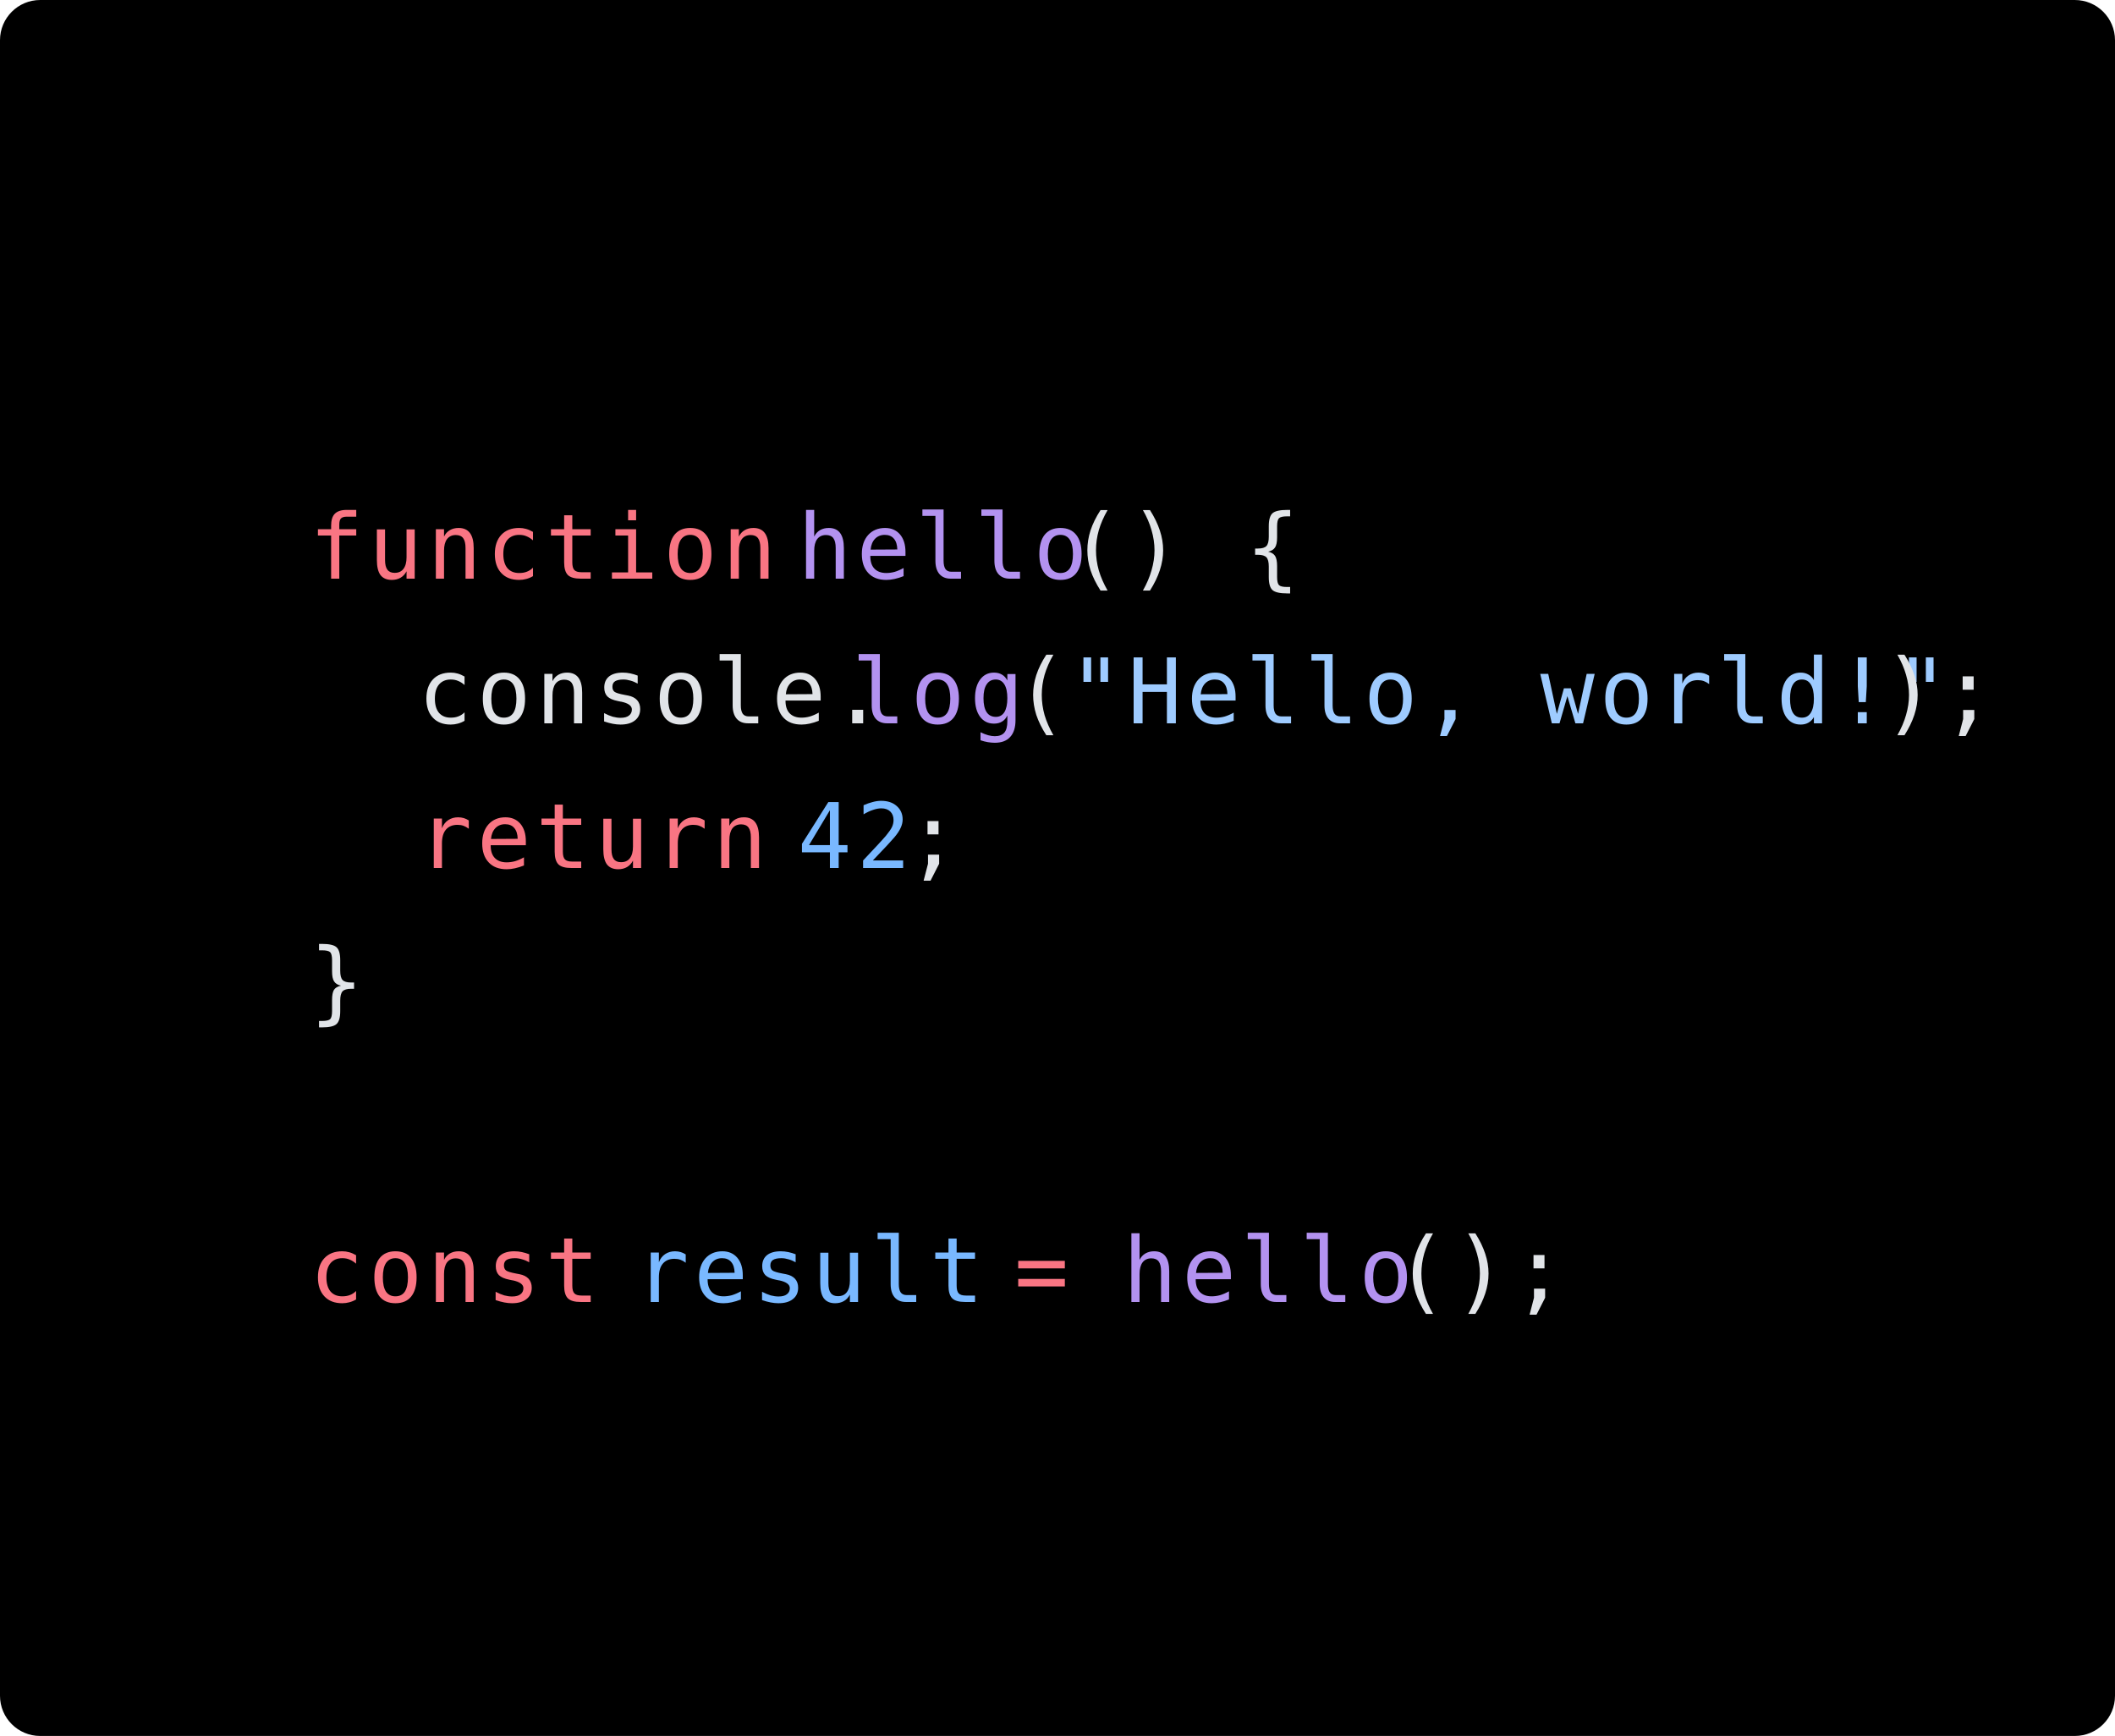
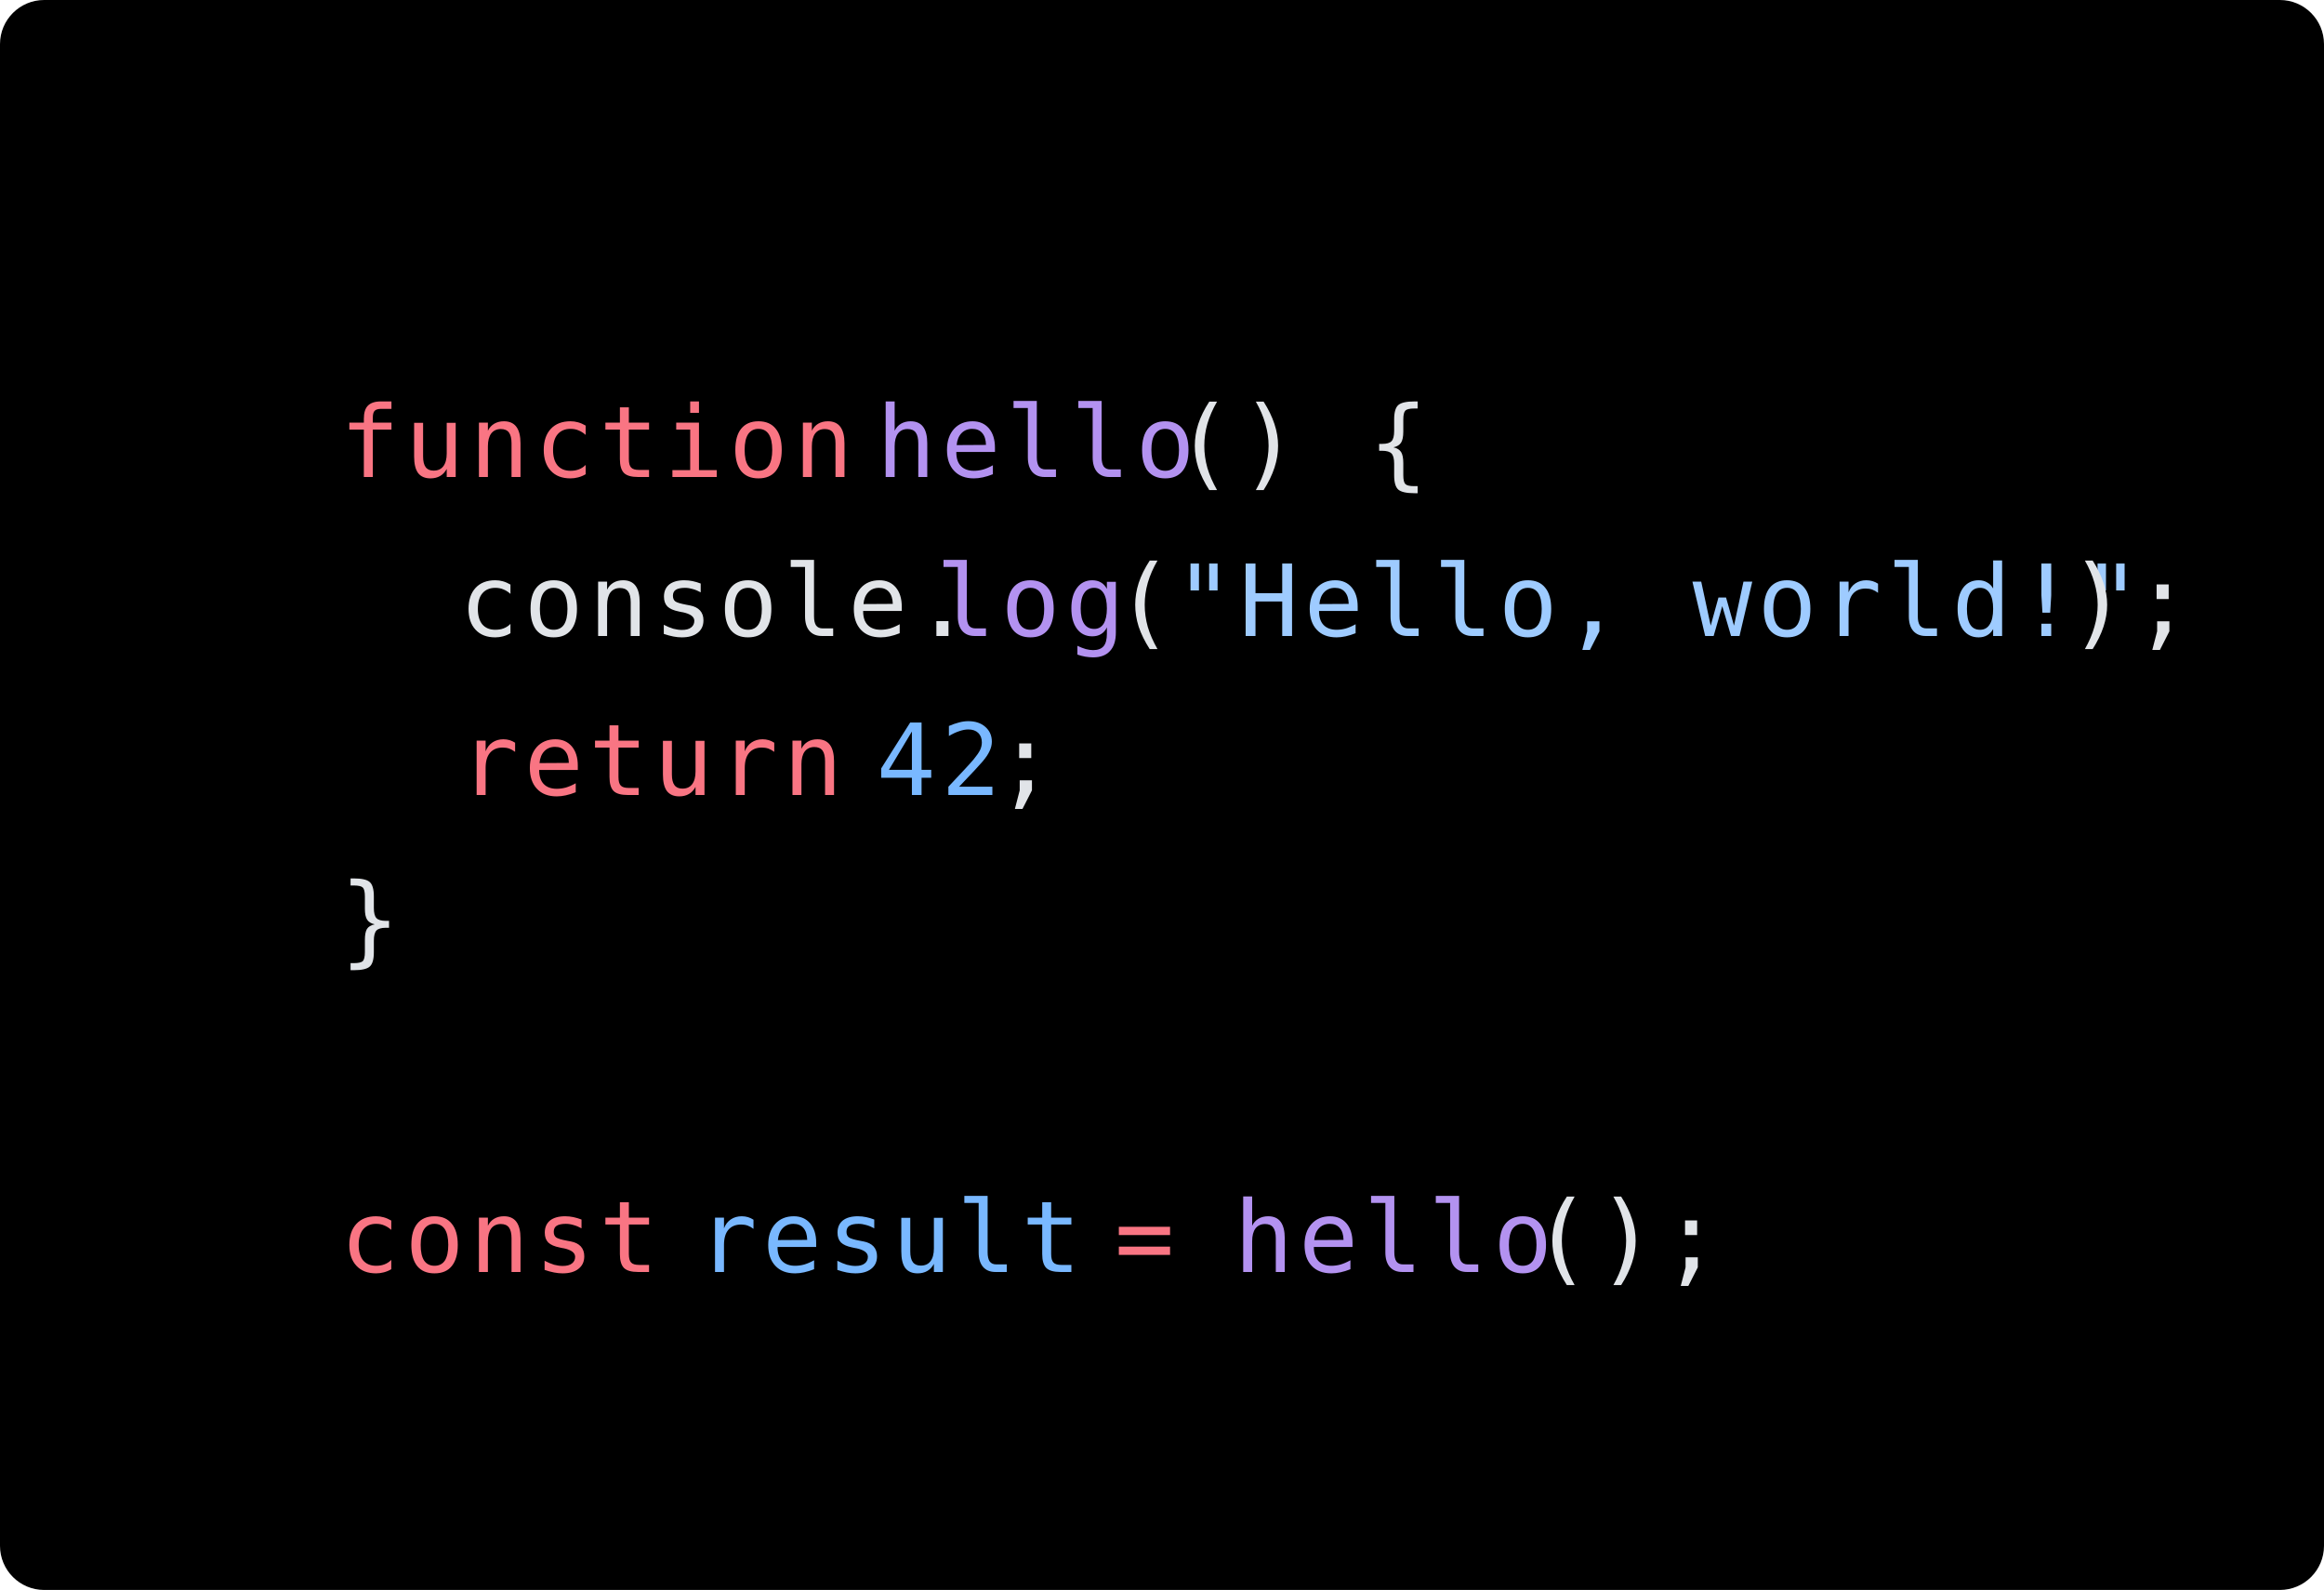
- <svg xmlns="http://www.w3.org/2000/svg" viewBox="0 0 210.531 172.8" width="210.531" height="172.8">
-   <rect id="bg" fill="#000" width="210.531" height="172.8" rx="4" />
-   <g id="tokens" transform="translate(30.78906, 28.8)">
+ <svg xmlns="http://www.w3.org/2000/svg" viewBox="0 0 210.531 144" width="210.531" height="144">
+   <rect id="bg" fill="#000" width="210.531" height="144" rx="4" />
+   <g id="tokens" transform="translate(30.78906, 14.4)">
    <text font-family="Consolas" font-size="9" y="28.8" letter-spacing="0.45px">
      <tspan x="0" fill="#F97583">function</tspan>
      <tspan x="43.186" fill="#E1E4E8"> </tspan>
      <tspan x="48.584" fill="#B392F0">hello</tspan>
      <tspan x="75.575" fill="#E1E4E8">() {</tspan>
    </text>
    <text font-family="Consolas" font-size="9" y="43.2" letter-spacing="0.45px">
      <tspan x="0" fill="#E1E4E8">  </tspan>
      <tspan x="10.796" fill="#E1E4E8">console.</tspan>
      <tspan x="53.982" fill="#B392F0">log</tspan>
      <tspan x="70.177" fill="#E1E4E8">(</tspan>
      <tspan x="75.575" fill="#9ECBFF">"Hello, world!"</tspan>
      <tspan x="156.549" fill="#E1E4E8">);</tspan>
    </text>
    <text font-family="Consolas" font-size="9" y="57.6" letter-spacing="0.45px">
      <tspan x="0" fill="#E1E4E8">  </tspan>
      <tspan x="10.796" fill="#F97583">return</tspan>
      <tspan x="43.186" fill="#E1E4E8"> </tspan>
      <tspan x="48.584" fill="#79B8FF">42</tspan>
      <tspan x="59.381" fill="#E1E4E8">;</tspan>
    </text>
    <text font-family="Consolas" font-size="9" y="72" letter-spacing="0.45px">
      <tspan x="0" fill="#E1E4E8">}</tspan>
    </text>
    <text font-family="Consolas" font-size="9" y="100.8" letter-spacing="0.45px">
      <tspan x="0" fill="#F97583">const</tspan>
      <tspan x="26.991" fill="#E1E4E8"> </tspan>
      <tspan x="32.389" fill="#79B8FF">result</tspan>
      <tspan x="64.779" fill="#E1E4E8"> </tspan>
      <tspan x="70.177" fill="#F97583">=</tspan>
      <tspan x="75.575" fill="#E1E4E8"> </tspan>
      <tspan x="80.974" fill="#B392F0">hello</tspan>
      <tspan x="107.965" fill="#E1E4E8">();</tspan>
    </text>
  </g>
</svg>
